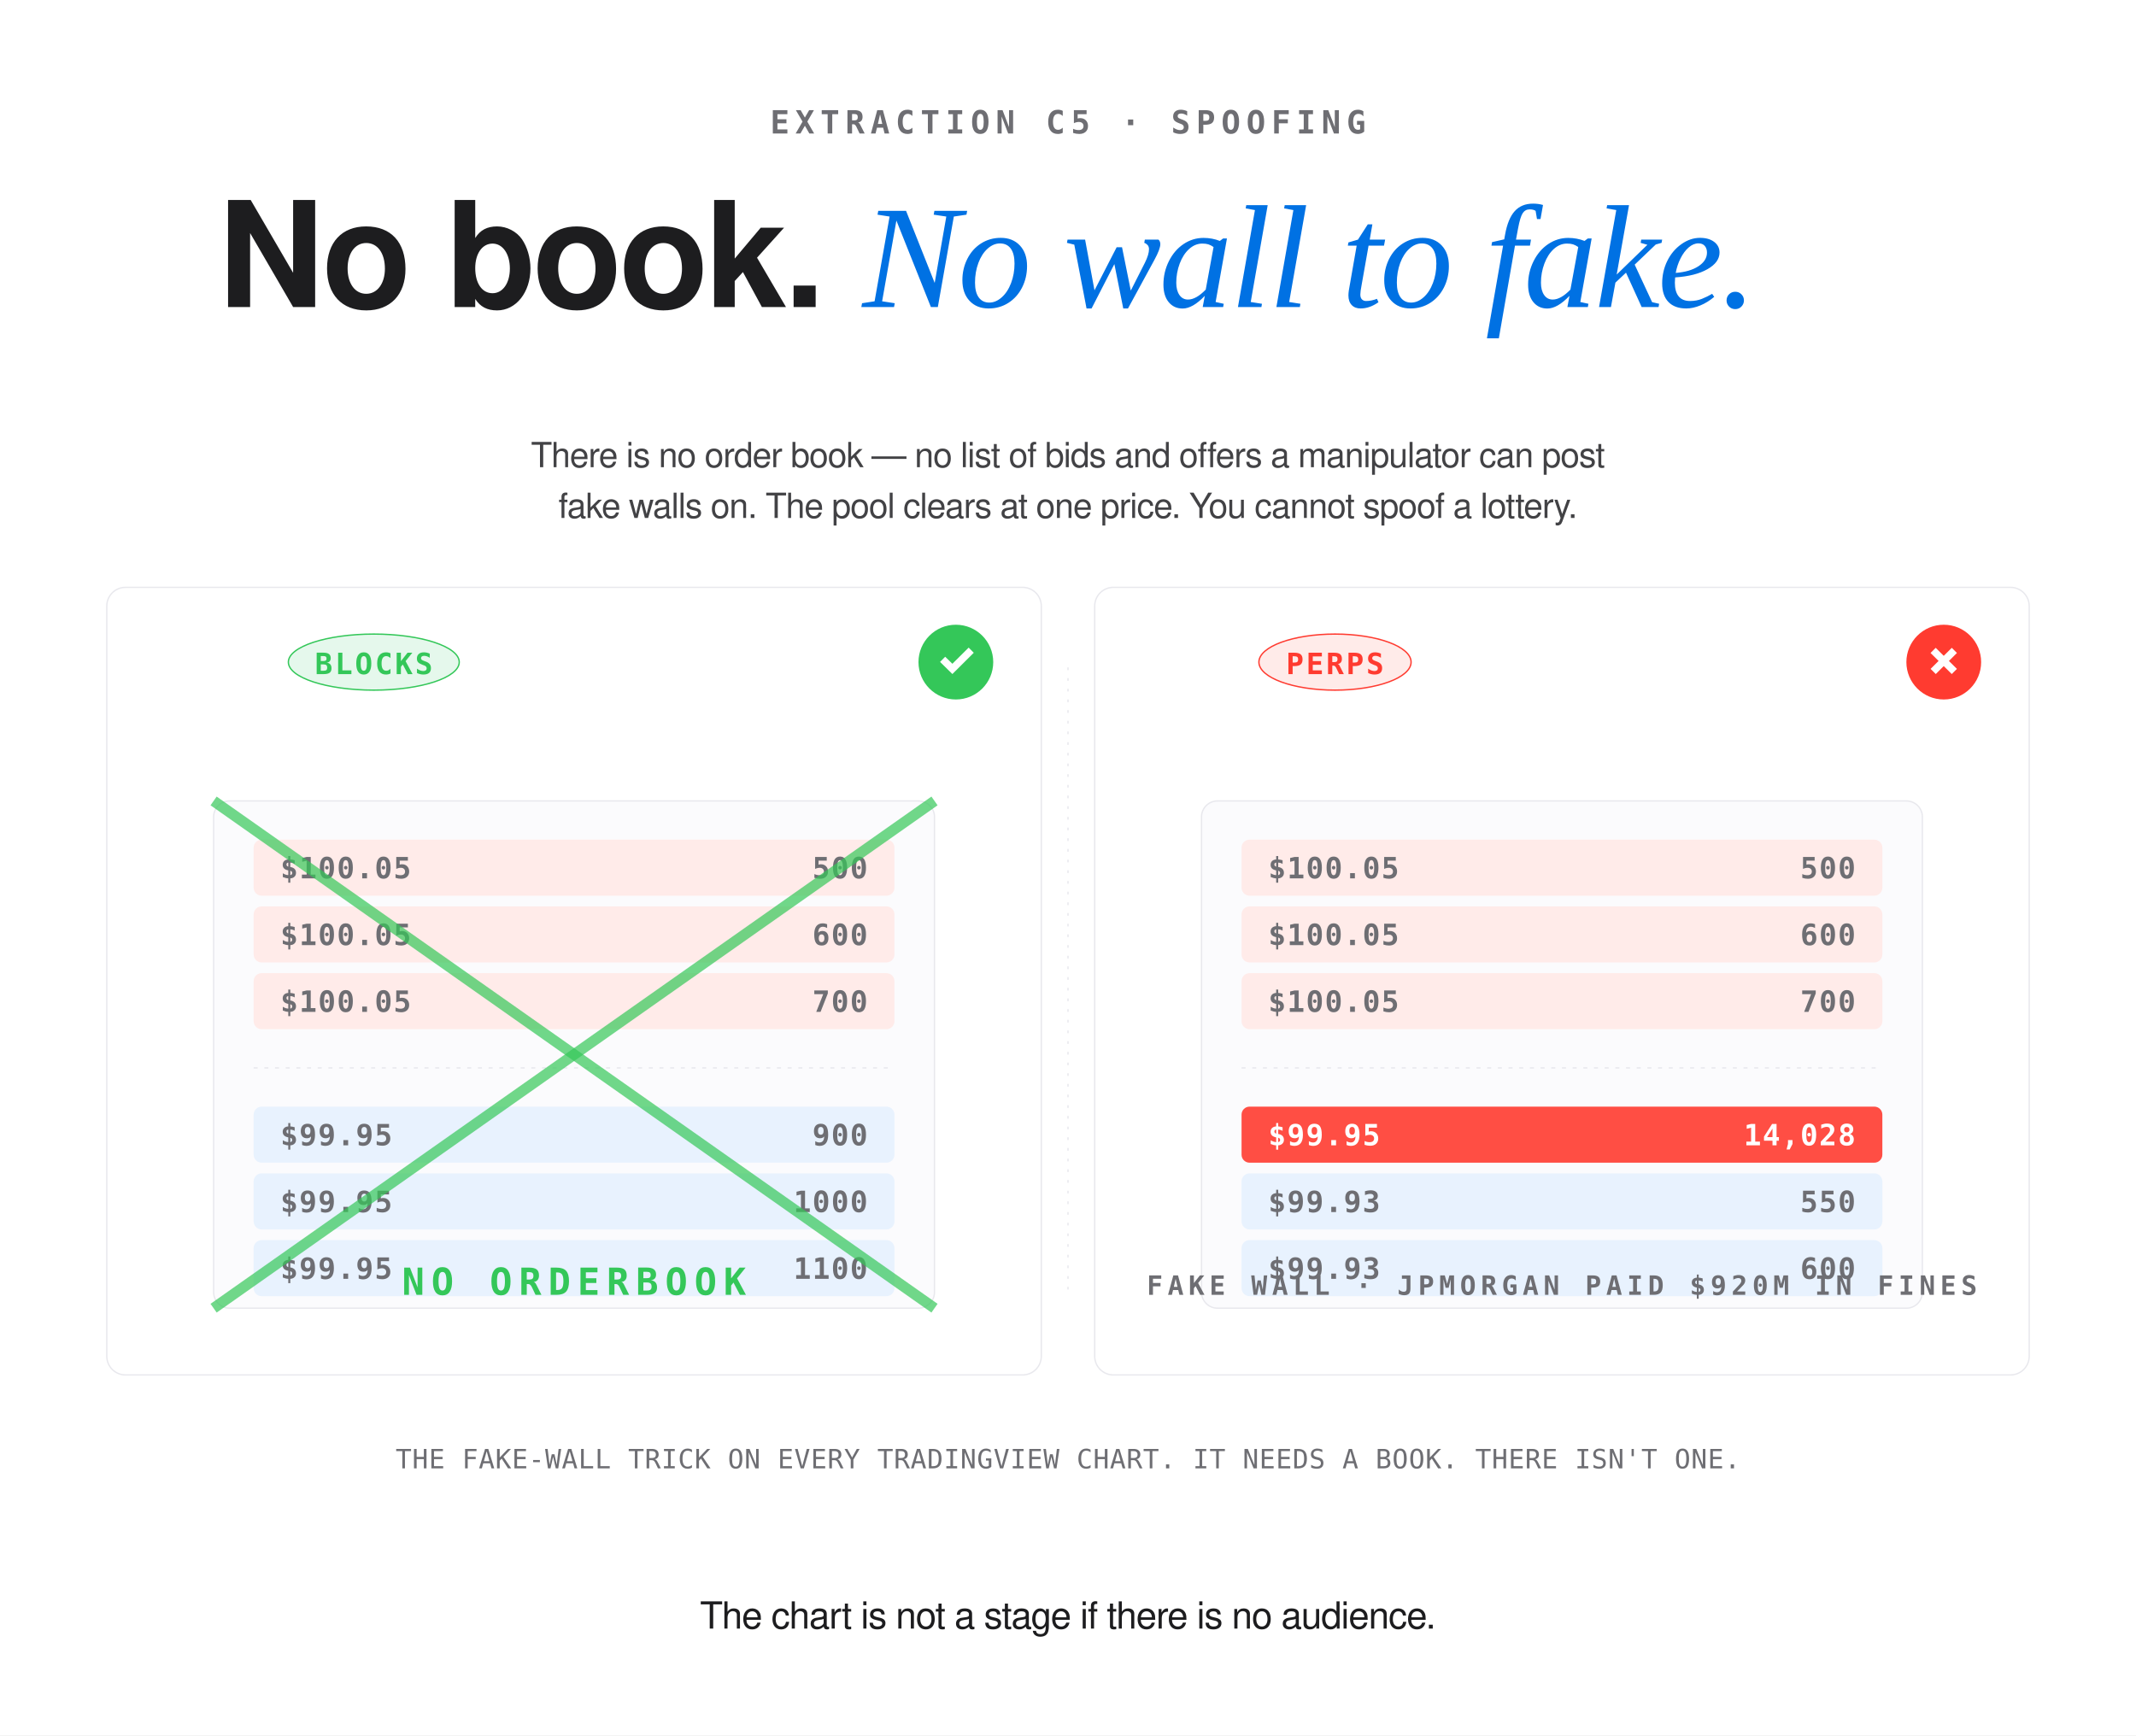
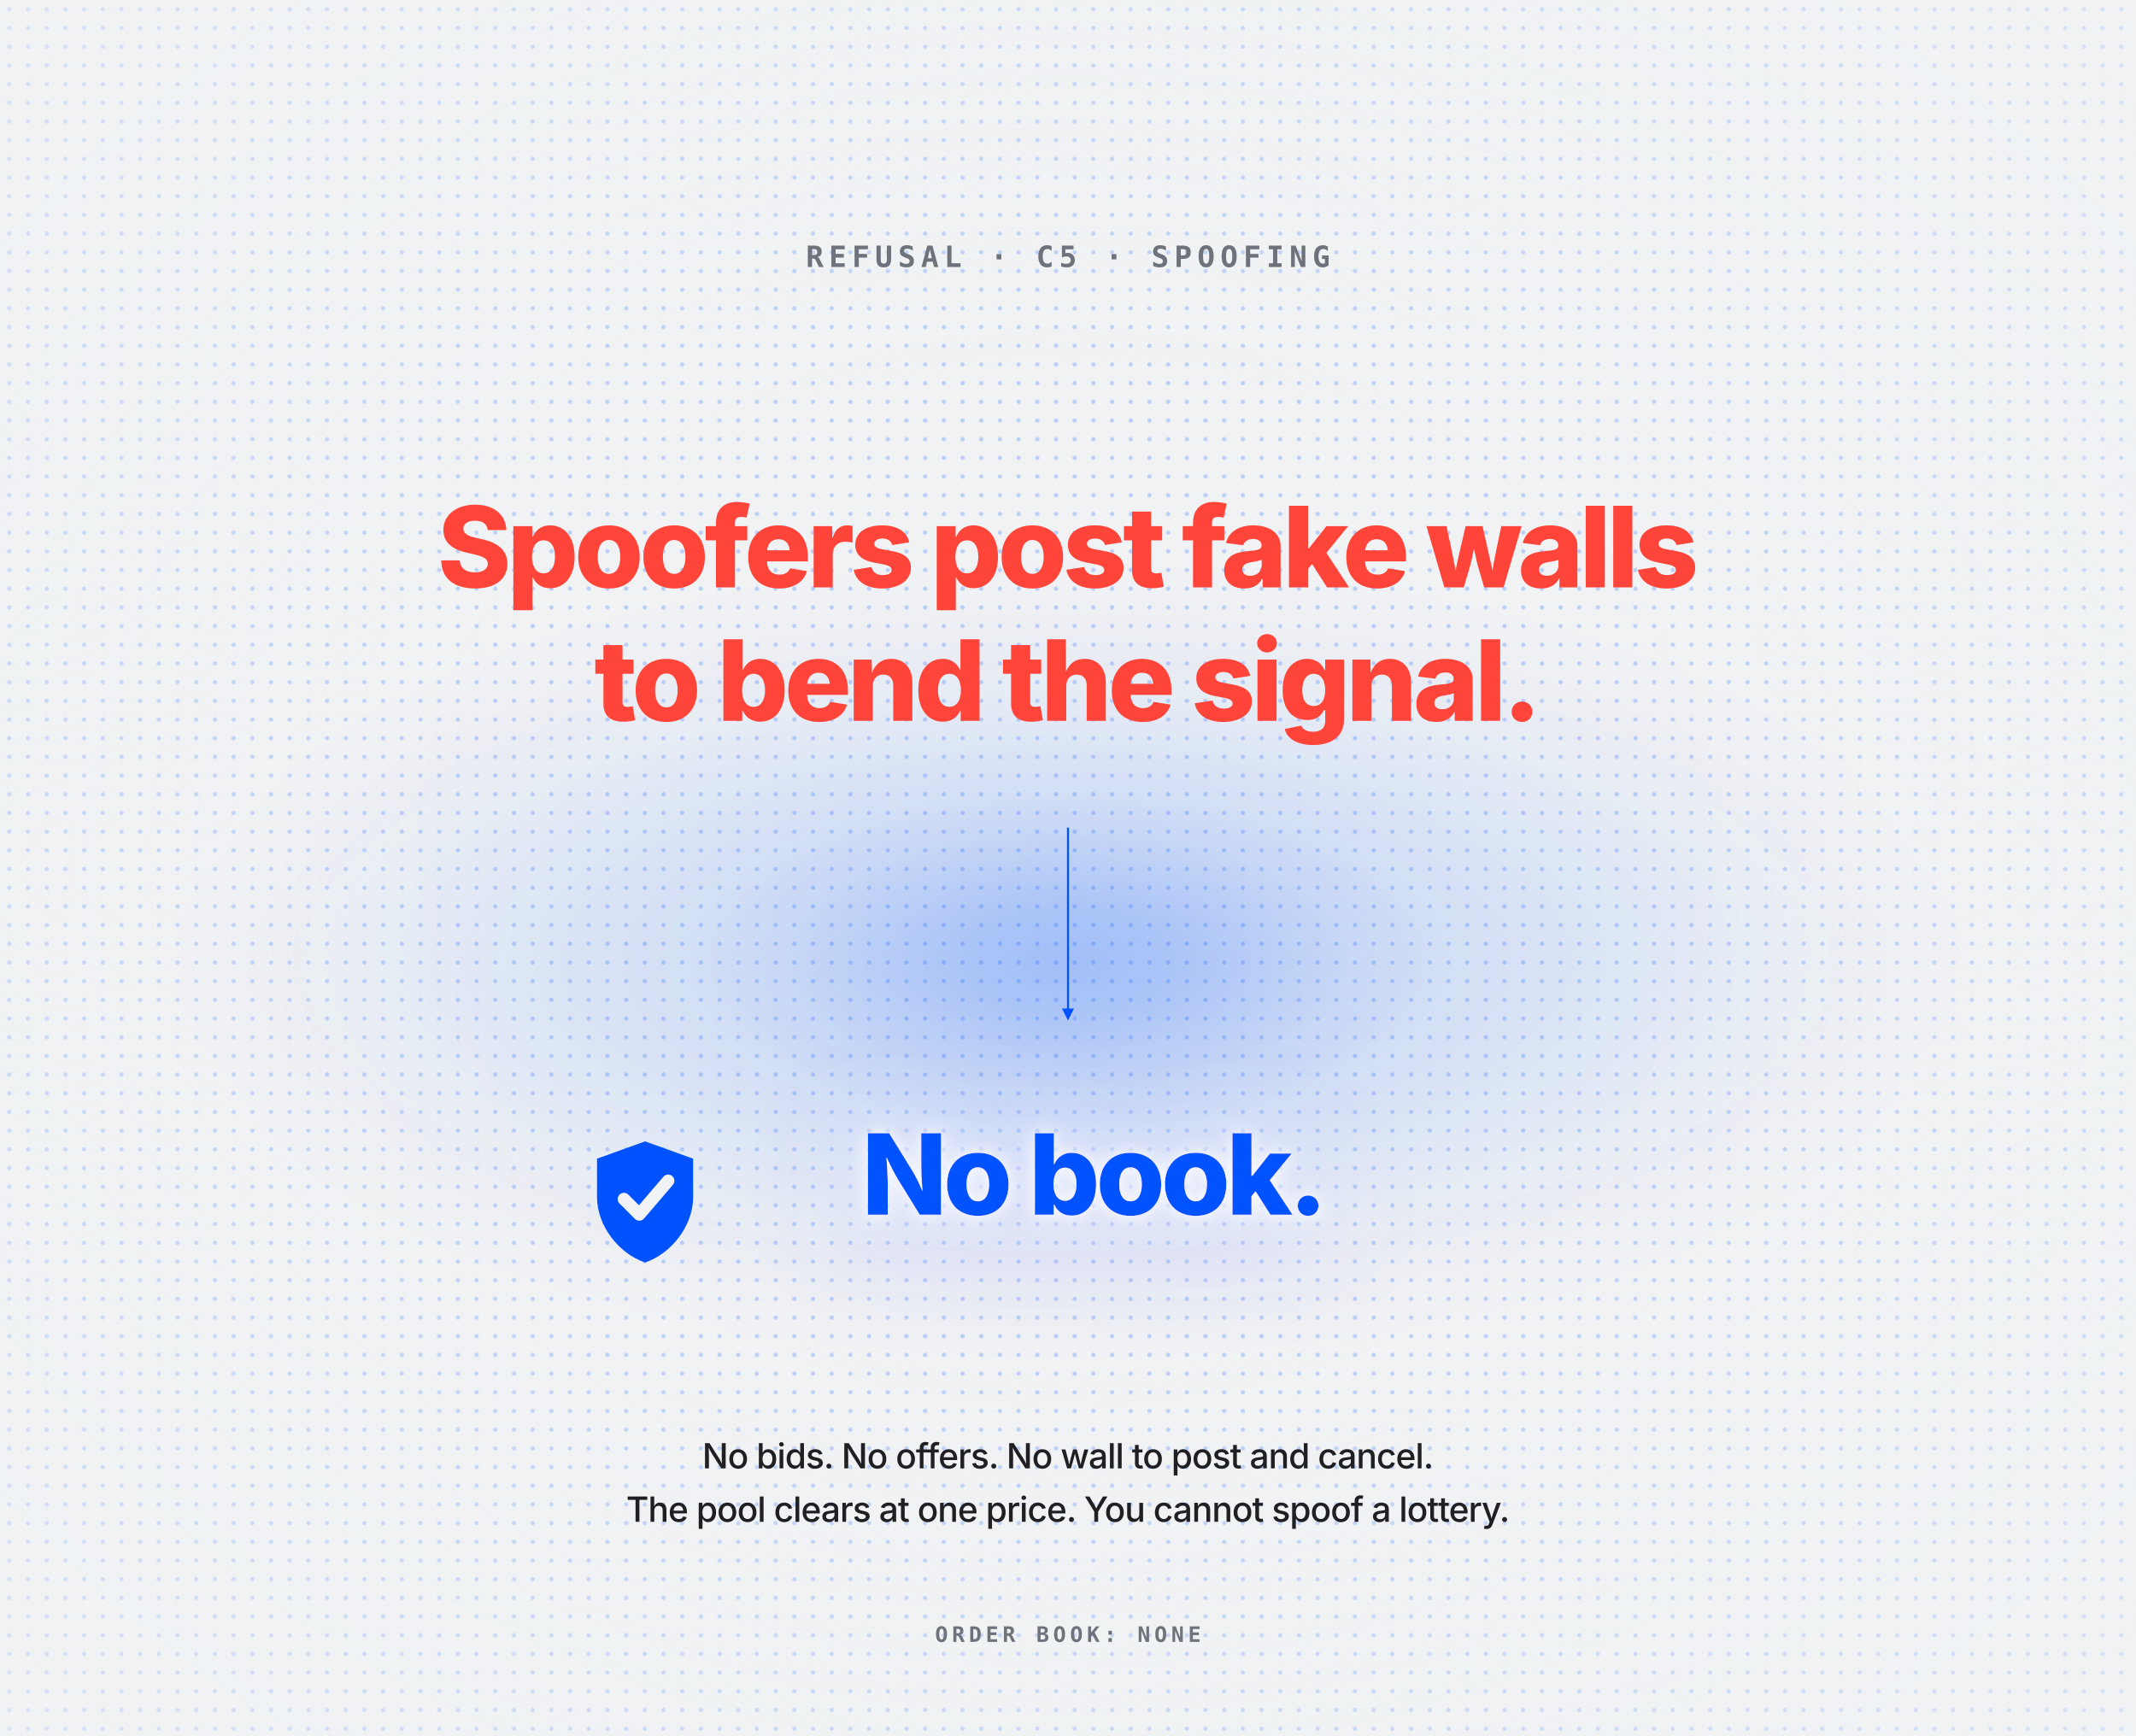
- <svg xmlns="http://www.w3.org/2000/svg" viewBox="0 0 1600 1300" width="1600" height="1300">
+ <svg xmlns="http://www.w3.org/2000/svg" viewBox="0 0 1600 1300" width="1600" height="1300" font-family="-apple-system, 'SF Pro Display', 'Helvetica Neue', sans-serif">
  <defs>
-     <marker id="arrInk" viewBox="0 0 10 10" refX="9" refY="5" markerWidth="6" markerHeight="6" orient="auto">
-       <path d="M 0 0 L 10 5 L 0 10 z" fill="#1D1D1F" />
+     <pattern id="dotgrid" x="0" y="0" width="14" height="14" patternUnits="userSpaceOnUse">
+       <circle cx="7" cy="7" r="1.6" fill="#0052FF" opacity="0.22" />
+     </pattern>
+     <radialGradient id="vignette" cx="50%" cy="50%" r="70%">
+       <stop offset="40%" stop-color="#F0F2F4" stop-opacity="0" />
+       <stop offset="100%" stop-color="#F0F2F4" stop-opacity="0.55" />
+     </radialGradient>
+     <radialGradient id="halo" cx="50%" cy="50%" r="50%">
+       <stop offset="0%" stop-color="#0052FF" stop-opacity="0.45" />
+       <stop offset="40%" stop-color="#0052FF" stop-opacity="0.14" />
+       <stop offset="100%" stop-color="#0052FF" stop-opacity="0" />
+     </radialGradient>
+     <filter id="haloBlur" x="-20%" y="-20%" width="140%" height="140%">
+       <feGaussianBlur stdDeviation="48" />
+     </filter>
+     <marker id="arrowBlue" viewBox="0 0 10 10" refX="5" refY="5" markerWidth="6" markerHeight="6" orient="auto-start-reverse">
+       <path d="M0 0 L10 5 L0 10 Z" fill="#0052FF" />
    </marker>
-     <marker id="arrBlue" viewBox="0 0 10 10" refX="9" refY="5" markerWidth="6" markerHeight="6" orient="auto">
-       <path d="M 0 0 L 10 5 L 0 10 z" fill="#0071E3" />
-     </marker>
-     <marker id="arrRed" viewBox="0 0 10 10" refX="9" refY="5" markerWidth="6" markerHeight="6" orient="auto">
-       <path d="M 0 0 L 10 5 L 0 10 z" fill="#FF3B30" />
-     </marker>
-     <marker id="arrGreen" viewBox="0 0 10 10" refX="9" refY="5" markerWidth="6" markerHeight="6" orient="auto">
-       <path d="M 0 0 L 10 5 L 0 10 z" fill="#34C759" />
-     </marker>
-     <marker id="arrInk3" viewBox="0 0 10 10" refX="9" refY="5" markerWidth="6" markerHeight="6" orient="auto">
-       <path d="M 0 0 L 10 5 L 0 10 z" fill="#6E6E73" />
-     </marker>
+     <style>
+       .bloom { filter: drop-shadow(0 0 6px rgba(255,255,255,0.95)) drop-shadow(0 0 24px rgba(255,255,255,0.55)) drop-shadow(0 8px 36px rgba(0,82,255,0.32)); }
+     </style>
  </defs>
-   <rect x="0" y="0" width="1600" height="1300" rx="0" fill="#FFFFFF" />
-   <text x="800" y="100" text-anchor="middle" style="font-family:'SF Mono', 'JetBrains Mono', ui-monospace, Menlo, monospace;font-size:24px;font-weight:700;fill:#6E6E73;letter-spacing:4.32px">EXTRACTION C5 · SPOOFING</text>
-   <text x="618" y="230" text-anchor="end" style="font-family:'SF Pro Display', 'Helvetica Neue', Helvetica, Arial, sans-serif;font-size:110px;font-weight:700;fill:#1D1D1F;letter-spacing:-2.42px">No book.</text>
-   <text x="646" y="230" text-anchor="start" style="font-family:'New York', 'Times New Roman', Georgia, serif;font-size:110px;font-weight:500;fill:#0071E3;font-style:italic;letter-spacing:-1.76px">No wall to fake.</text>
-   <text x="800" y="350" text-anchor="middle" style="font-family:'SF Pro Text', 'Helvetica Neue', Helvetica, Arial, sans-serif;font-size:26px;font-weight:500;fill:#424245;letter-spacing:-0.57px">There is no order book — no list of bids and offers a manipulator can post</text>
-   <text x="800" y="388" text-anchor="middle" style="font-family:'SF Pro Text', 'Helvetica Neue', Helvetica, Arial, sans-serif;font-size:26px;font-weight:500;fill:#424245;letter-spacing:-0.57px">fake walls on. The pool clears at one price. You cannot spoof a lottery.</text>
-   <rect x="80" y="440" width="700" height="590" rx="14" fill="#FFFFFF" stroke="#E8E8ED" stroke-width="1" />
-   <rect x="216" y="475" width="128" height="42" rx="980" fill="#E5F8EC" stroke="#34C759" stroke-width="1" />
-   <text x="280" y="505" text-anchor="middle" style="font-family:'SF Mono', 'JetBrains Mono', ui-monospace, Menlo, monospace;font-size:22px;font-weight:700;fill:#34C759;letter-spacing:1.76px">BLOCKS</text>
-   <circle cx="716" cy="496" r="28" fill="#34C759" />
-   <text x="716" y="506" text-anchor="middle" style="font-family:'SF Pro Text', 'Helvetica Neue', Helvetica, Arial, sans-serif;font-size:34px;font-weight:800;fill:#FFFFFF">✓</text>
-   <rect x="820" y="440" width="700" height="590" rx="14" fill="#FFFFFF" stroke="#E8E8ED" stroke-width="1" />
-   <rect x="943" y="475" width="114" height="42" rx="980" fill="#FFEBE9" stroke="#FF3B30" stroke-width="1" />
-   <text x="1000" y="505" text-anchor="middle" style="font-family:'SF Mono', 'JetBrains Mono', ui-monospace, Menlo, monospace;font-size:22px;font-weight:700;fill:#FF3B30;letter-spacing:1.76px">PERPS</text>
-   <circle cx="1456" cy="496" r="28" fill="#FF3B30" />
-   <text x="1456" y="506" text-anchor="middle" style="font-family:'SF Pro Text', 'Helvetica Neue', Helvetica, Arial, sans-serif;font-size:34px;font-weight:800;fill:#FFFFFF">✗</text>
-   <rect x="160" y="600" width="540" height="380" rx="12" fill="#FBFBFD" stroke="#E8E8ED" stroke-width="1" />
-   <rect x="190" y="629" width="480" height="42" rx="6" fill="#FFEBE9" />
-   <text x="210" y="658" text-anchor="start" style="font-family:'SF Mono', 'JetBrains Mono', ui-monospace, Menlo, monospace;font-size:22px;font-weight:700;fill:#6E6E73;letter-spacing:0.88px">$100.05</text>
-   <text x="650" y="658" text-anchor="end" style="font-family:'SF Mono', 'JetBrains Mono', ui-monospace, Menlo, monospace;font-size:22px;font-weight:700;fill:#6E6E73;letter-spacing:0.88px">500</text>
-   <rect x="190" y="679" width="480" height="42" rx="6" fill="#FFEBE9" />
-   <text x="210" y="708" text-anchor="start" style="font-family:'SF Mono', 'JetBrains Mono', ui-monospace, Menlo, monospace;font-size:22px;font-weight:700;fill:#6E6E73;letter-spacing:0.88px">$100.05</text>
-   <text x="650" y="708" text-anchor="end" style="font-family:'SF Mono', 'JetBrains Mono', ui-monospace, Menlo, monospace;font-size:22px;font-weight:700;fill:#6E6E73;letter-spacing:0.88px">600</text>
-   <rect x="190" y="729" width="480" height="42" rx="6" fill="#FFEBE9" />
-   <text x="210" y="758" text-anchor="start" style="font-family:'SF Mono', 'JetBrains Mono', ui-monospace, Menlo, monospace;font-size:22px;font-weight:700;fill:#6E6E73;letter-spacing:0.88px">$100.05</text>
-   <text x="650" y="758" text-anchor="end" style="font-family:'SF Mono', 'JetBrains Mono', ui-monospace, Menlo, monospace;font-size:22px;font-weight:700;fill:#6E6E73;letter-spacing:0.88px">700</text>
-   <line x1="190" y1="800" x2="670" y2="800" stroke="#E8E8ED" stroke-width="1" stroke-dasharray="3 5" />
-   <rect x="190" y="829" width="480" height="42" rx="6" fill="#E8F2FE" />
-   <text x="210" y="858" text-anchor="start" style="font-family:'SF Mono', 'JetBrains Mono', ui-monospace, Menlo, monospace;font-size:22px;font-weight:700;fill:#6E6E73;letter-spacing:0.88px">$99.95</text>
-   <text x="650" y="858" text-anchor="end" style="font-family:'SF Mono', 'JetBrains Mono', ui-monospace, Menlo, monospace;font-size:22px;font-weight:700;fill:#6E6E73;letter-spacing:0.88px">900</text>
-   <rect x="190" y="879" width="480" height="42" rx="6" fill="#E8F2FE" />
-   <text x="210" y="908" text-anchor="start" style="font-family:'SF Mono', 'JetBrains Mono', ui-monospace, Menlo, monospace;font-size:22px;font-weight:700;fill:#6E6E73;letter-spacing:0.88px">$99.95</text>
-   <text x="650" y="908" text-anchor="end" style="font-family:'SF Mono', 'JetBrains Mono', ui-monospace, Menlo, monospace;font-size:22px;font-weight:700;fill:#6E6E73;letter-spacing:0.88px">1000</text>
-   <rect x="190" y="929" width="480" height="42" rx="6" fill="#E8F2FE" />
-   <text x="210" y="958" text-anchor="start" style="font-family:'SF Mono', 'JetBrains Mono', ui-monospace, Menlo, monospace;font-size:22px;font-weight:700;fill:#6E6E73;letter-spacing:0.88px">$99.95</text>
-   <text x="650" y="958" text-anchor="end" style="font-family:'SF Mono', 'JetBrains Mono', ui-monospace, Menlo, monospace;font-size:22px;font-weight:700;fill:#6E6E73;letter-spacing:0.88px">1100</text>
-   <line x1="160" y1="600" x2="700" y2="980" stroke="#34C759" stroke-width="8" opacity="0.7" />
-   <line x1="700" y1="600" x2="160" y2="980" stroke="#34C759" stroke-width="8" opacity="0.7" />
-   <text x="430" y="970" text-anchor="middle" style="font-family:'SF Mono', 'JetBrains Mono', ui-monospace, Menlo, monospace;font-size:28px;font-weight:800;fill:#34C759;letter-spacing:5.04px">NO ORDERBOOK</text>
-   <rect x="900" y="600" width="540" height="380" rx="12" fill="#FBFBFD" stroke="#E8E8ED" stroke-width="1" />
-   <rect x="930" y="629" width="480" height="42" rx="6" fill="#FFEBE9" />
-   <text x="950" y="658" text-anchor="start" style="font-family:'SF Mono', 'JetBrains Mono', ui-monospace, Menlo, monospace;font-size:22px;font-weight:700;fill:#6E6E73;letter-spacing:0.88px">$100.05</text>
-   <text x="1390" y="658" text-anchor="end" style="font-family:'SF Mono', 'JetBrains Mono', ui-monospace, Menlo, monospace;font-size:22px;font-weight:700;fill:#6E6E73;letter-spacing:0.88px">500</text>
-   <rect x="930" y="679" width="480" height="42" rx="6" fill="#FFEBE9" />
-   <text x="950" y="708" text-anchor="start" style="font-family:'SF Mono', 'JetBrains Mono', ui-monospace, Menlo, monospace;font-size:22px;font-weight:700;fill:#6E6E73;letter-spacing:0.88px">$100.05</text>
-   <text x="1390" y="708" text-anchor="end" style="font-family:'SF Mono', 'JetBrains Mono', ui-monospace, Menlo, monospace;font-size:22px;font-weight:700;fill:#6E6E73;letter-spacing:0.88px">600</text>
-   <rect x="930" y="729" width="480" height="42" rx="6" fill="#FFEBE9" />
-   <text x="950" y="758" text-anchor="start" style="font-family:'SF Mono', 'JetBrains Mono', ui-monospace, Menlo, monospace;font-size:22px;font-weight:700;fill:#6E6E73;letter-spacing:0.88px">$100.05</text>
-   <text x="1390" y="758" text-anchor="end" style="font-family:'SF Mono', 'JetBrains Mono', ui-monospace, Menlo, monospace;font-size:22px;font-weight:700;fill:#6E6E73;letter-spacing:0.88px">700</text>
-   <line x1="930" y1="800" x2="1410" y2="800" stroke="#E8E8ED" stroke-width="1" stroke-dasharray="3 5" />
-   <rect x="930" y="829" width="480" height="42" rx="6" fill="#FF3B30" opacity="0.9" />
-   <text x="950" y="858" text-anchor="start" style="font-family:'SF Mono', 'JetBrains Mono', ui-monospace, Menlo, monospace;font-size:22px;font-weight:800;fill:#FFFFFF;letter-spacing:0.88px">$99.95</text>
-   <text x="1390" y="858" text-anchor="end" style="font-family:'SF Mono', 'JetBrains Mono', ui-monospace, Menlo, monospace;font-size:22px;font-weight:800;fill:#FFFFFF;letter-spacing:0.88px">14,028</text>
-   <rect x="930" y="879" width="480" height="42" rx="6" fill="#E8F2FE" />
-   <text x="950" y="908" text-anchor="start" style="font-family:'SF Mono', 'JetBrains Mono', ui-monospace, Menlo, monospace;font-size:22px;font-weight:700;fill:#6E6E73;letter-spacing:0.88px">$99.93</text>
-   <text x="1390" y="908" text-anchor="end" style="font-family:'SF Mono', 'JetBrains Mono', ui-monospace, Menlo, monospace;font-size:22px;font-weight:700;fill:#6E6E73;letter-spacing:0.88px">550</text>
-   <rect x="930" y="929" width="480" height="42" rx="6" fill="#E8F2FE" />
-   <text x="950" y="958" text-anchor="start" style="font-family:'SF Mono', 'JetBrains Mono', ui-monospace, Menlo, monospace;font-size:22px;font-weight:700;fill:#6E6E73;letter-spacing:0.88px">$99.93</text>
-   <text x="1390" y="958" text-anchor="end" style="font-family:'SF Mono', 'JetBrains Mono', ui-monospace, Menlo, monospace;font-size:22px;font-weight:700;fill:#6E6E73;letter-spacing:0.88px">600</text>
-   <text x="1170" y="970" text-anchor="middle" style="font-family:'SF Mono', 'JetBrains Mono', ui-monospace, Menlo, monospace;font-size:20px;font-weight:700;fill:#6E6E73;letter-spacing:3.6px">FAKE WALL · JPMORGAN PAID $920M IN FINES</text>
-   <line x1="800" y1="500" x2="800" y2="970" stroke="#E8E8ED" stroke-width="1" stroke-dasharray="2 6" />
-   <text x="800" y="1100" text-anchor="middle" style="font-family:'SF Mono', 'JetBrains Mono', ui-monospace, Menlo, monospace;font-size:20px;font-weight:500;fill:#6E6E73;letter-spacing:0.4px">THE FAKE-WALL TRICK ON EVERY TRADINGVIEW CHART. IT NEEDS A BOOK. THERE ISN'T ONE.</text>
-   <text x="800" y="1220" text-anchor="middle" style="font-family:'SF Pro Text', 'Helvetica Neue', Helvetica, Arial, sans-serif;font-size:28px;font-weight:500;fill:#1D1D1F;letter-spacing:-0.62px">The chart is not a stage if there is no audience.</text>
+   <rect x="0" y="0" width="1600" height="1300" fill="#F0F2F4" />
+   <rect x="0" y="0" width="1600" height="1300" fill="url(#dotgrid)" />
+   <ellipse cx="800" cy="720" rx="640" ry="240" fill="url(#halo)" filter="url(#haloBlur)" />
+   <rect x="0" y="0" width="1600" height="1300" fill="url(#vignette)" />
+   <text x="800" y="200" text-anchor="middle" font-family="'SF Mono', ui-monospace, Menlo, monospace" font-size="22" font-weight="700" letter-spacing="4" fill="#6E727A">REFUSAL · C5 · SPOOFING</text>
+   <text x="800" y="440" text-anchor="middle" font-size="84" font-weight="800" letter-spacing="-3.2" fill="#FF453A">Spoofers post fake walls</text>
+   <text x="800" y="540" text-anchor="middle" font-size="84" font-weight="800" letter-spacing="-3.2" fill="#FF453A">to bend the signal.</text>
+   <line x1="800" y1="620" x2="800" y2="760" stroke="#0052FF" stroke-width="1.5" marker-end="url(#arrowBlue)" />
+   <g transform="translate(440, 850) scale(3.6)">
+     <path d="M12 1.4 L22 5 L22 13 C22 19 17.4 24.8 12 26.6 C6.6 24.8 2 19 2 13 L2 5 Z" fill="#0052FF" />
+     <path d="M7.6 13.4 L10.8 16.6 L16.8 9.6" stroke="#F0F2F4" stroke-width="2.6" fill="none" stroke-linecap="round" stroke-linejoin="round" />
+   </g>
+   <text x="820" y="910" text-anchor="middle" font-size="84" font-weight="800" letter-spacing="-3.2" fill="#0052FF" class="bloom">No book.</text>
+   <text x="800" y="1100" text-anchor="middle" font-size="26" font-weight="500" letter-spacing="-0.58" fill="#1F1F24">No bids. No offers. No wall to post and cancel.</text>
+   <text x="800" y="1140" text-anchor="middle" font-size="26" font-weight="500" letter-spacing="-0.58" fill="#1F1F24">The pool clears at one price. You cannot spoof a lottery.</text>
+   <text x="800" y="1230" text-anchor="middle" font-family="'SF Mono', monospace" font-size="16" font-weight="700" letter-spacing="3" fill="#6E727A">ORDER BOOK: NONE</text>
</svg>
